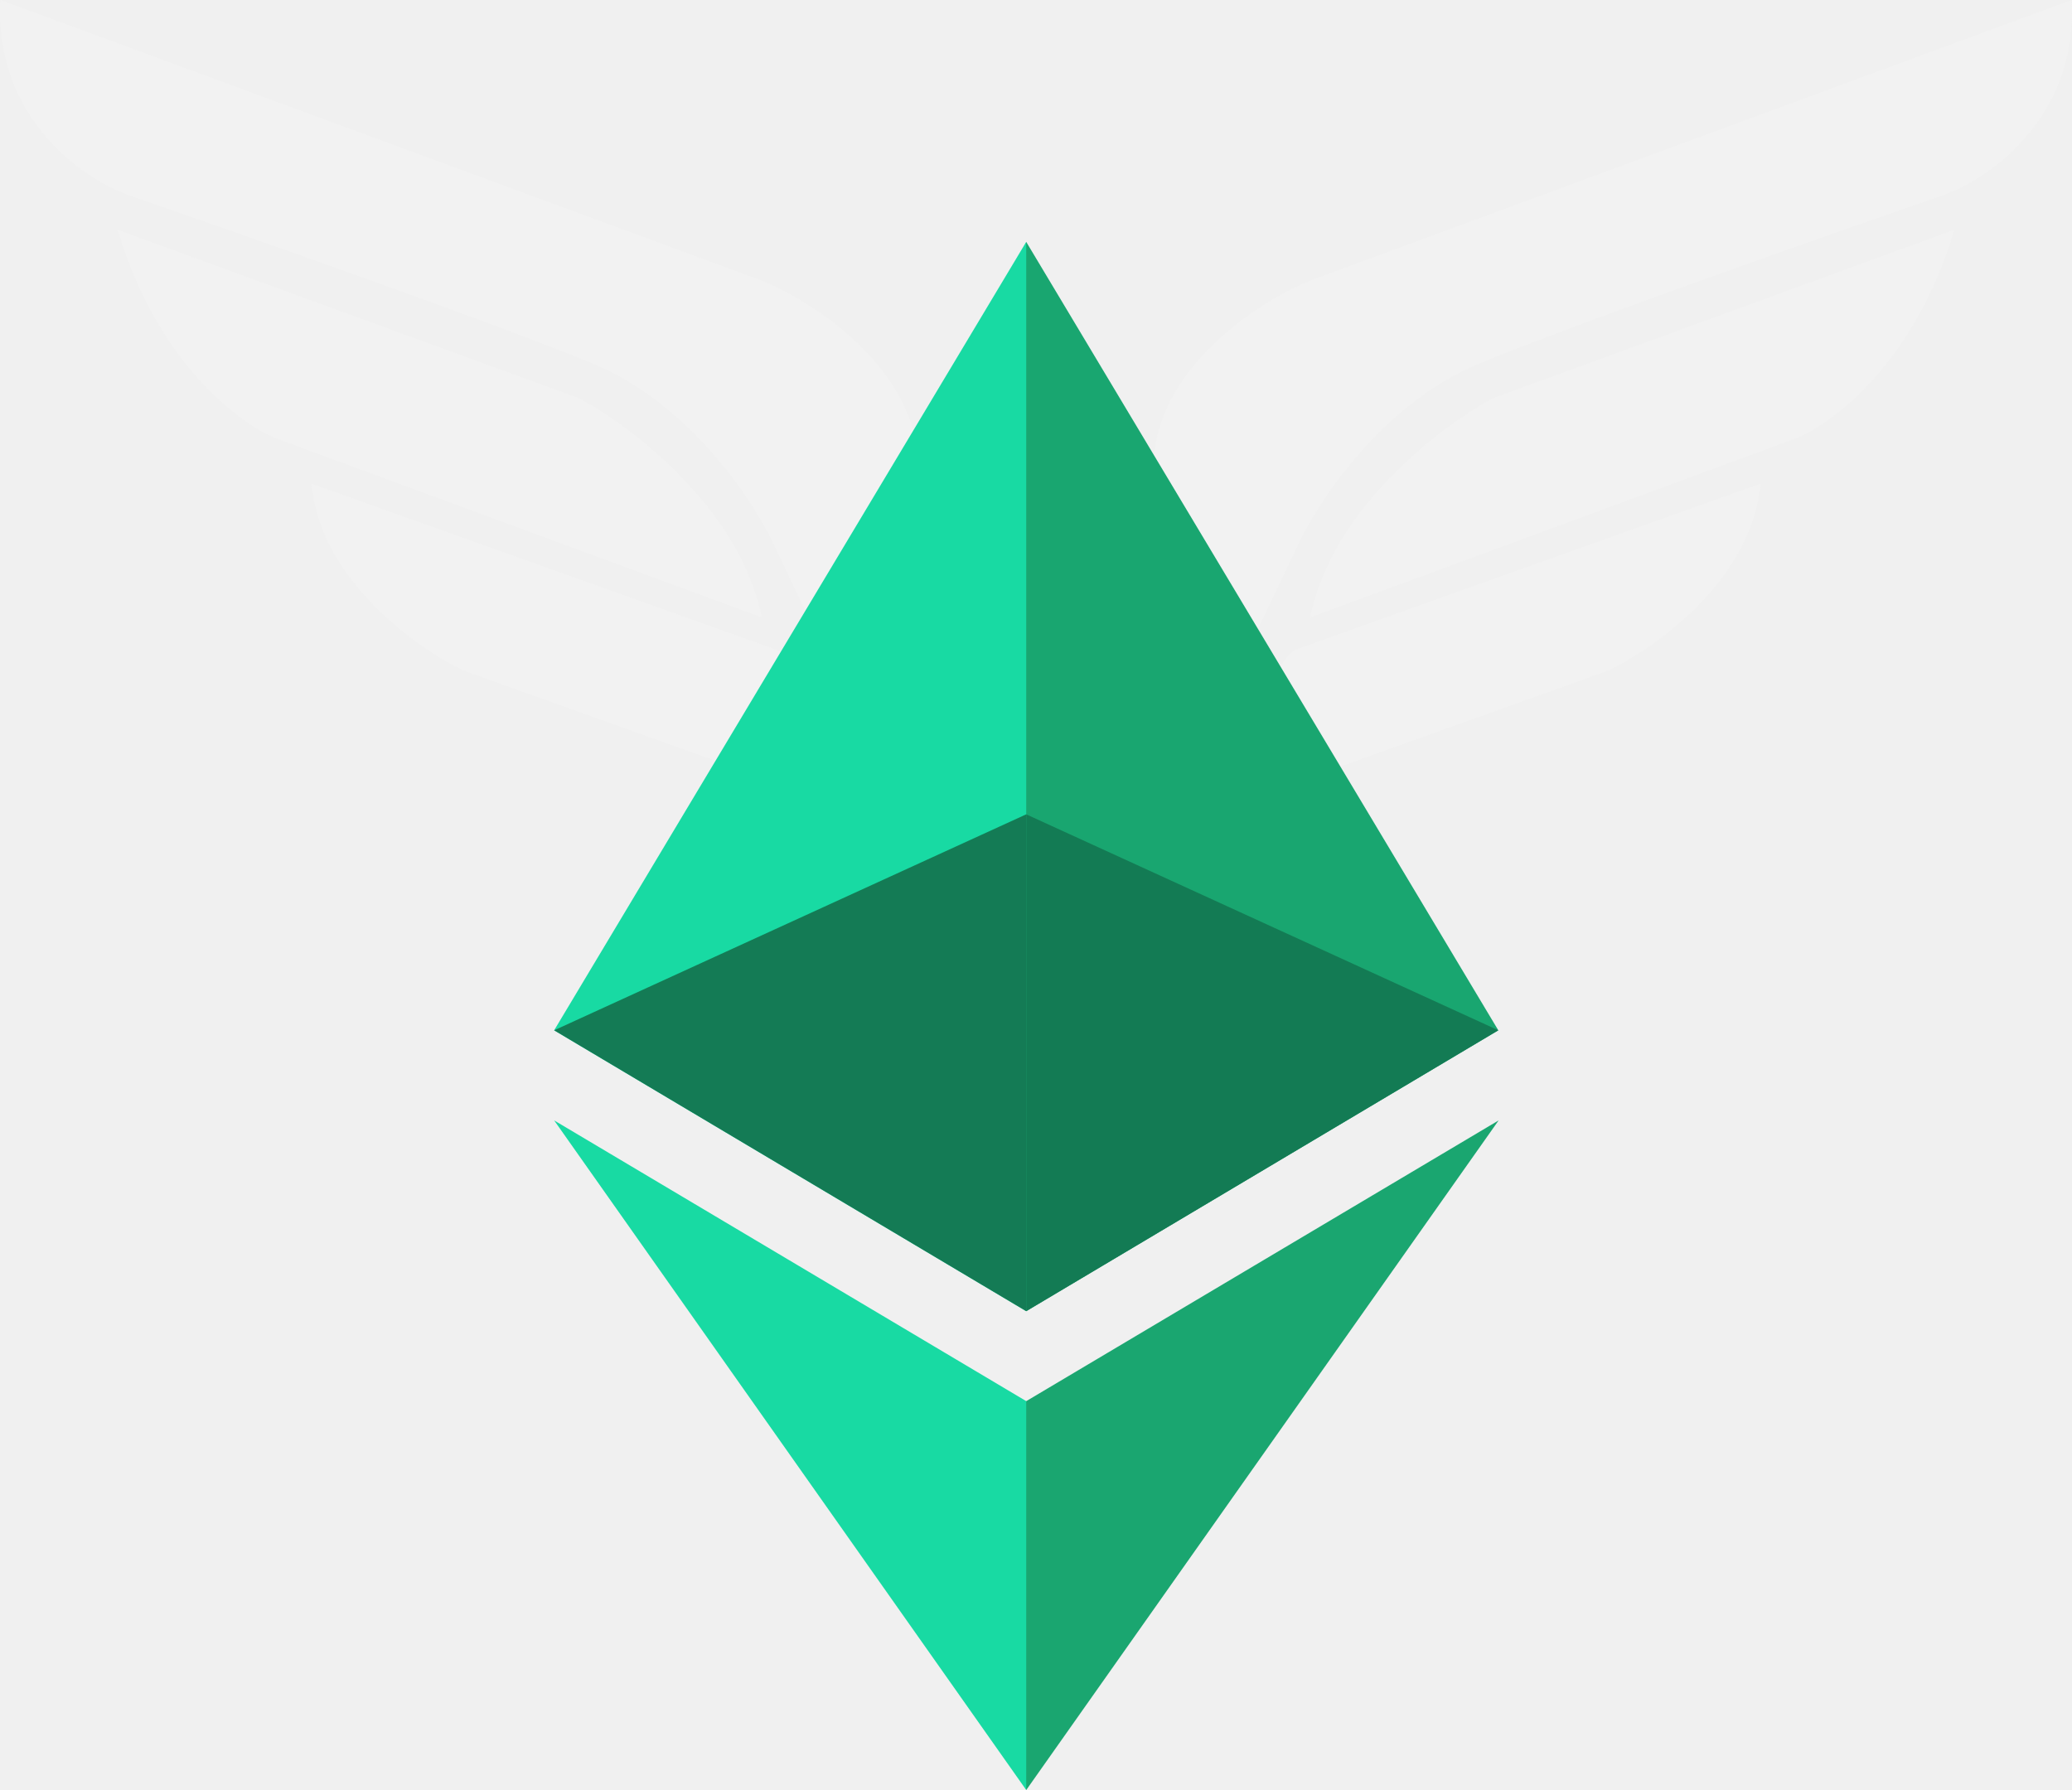
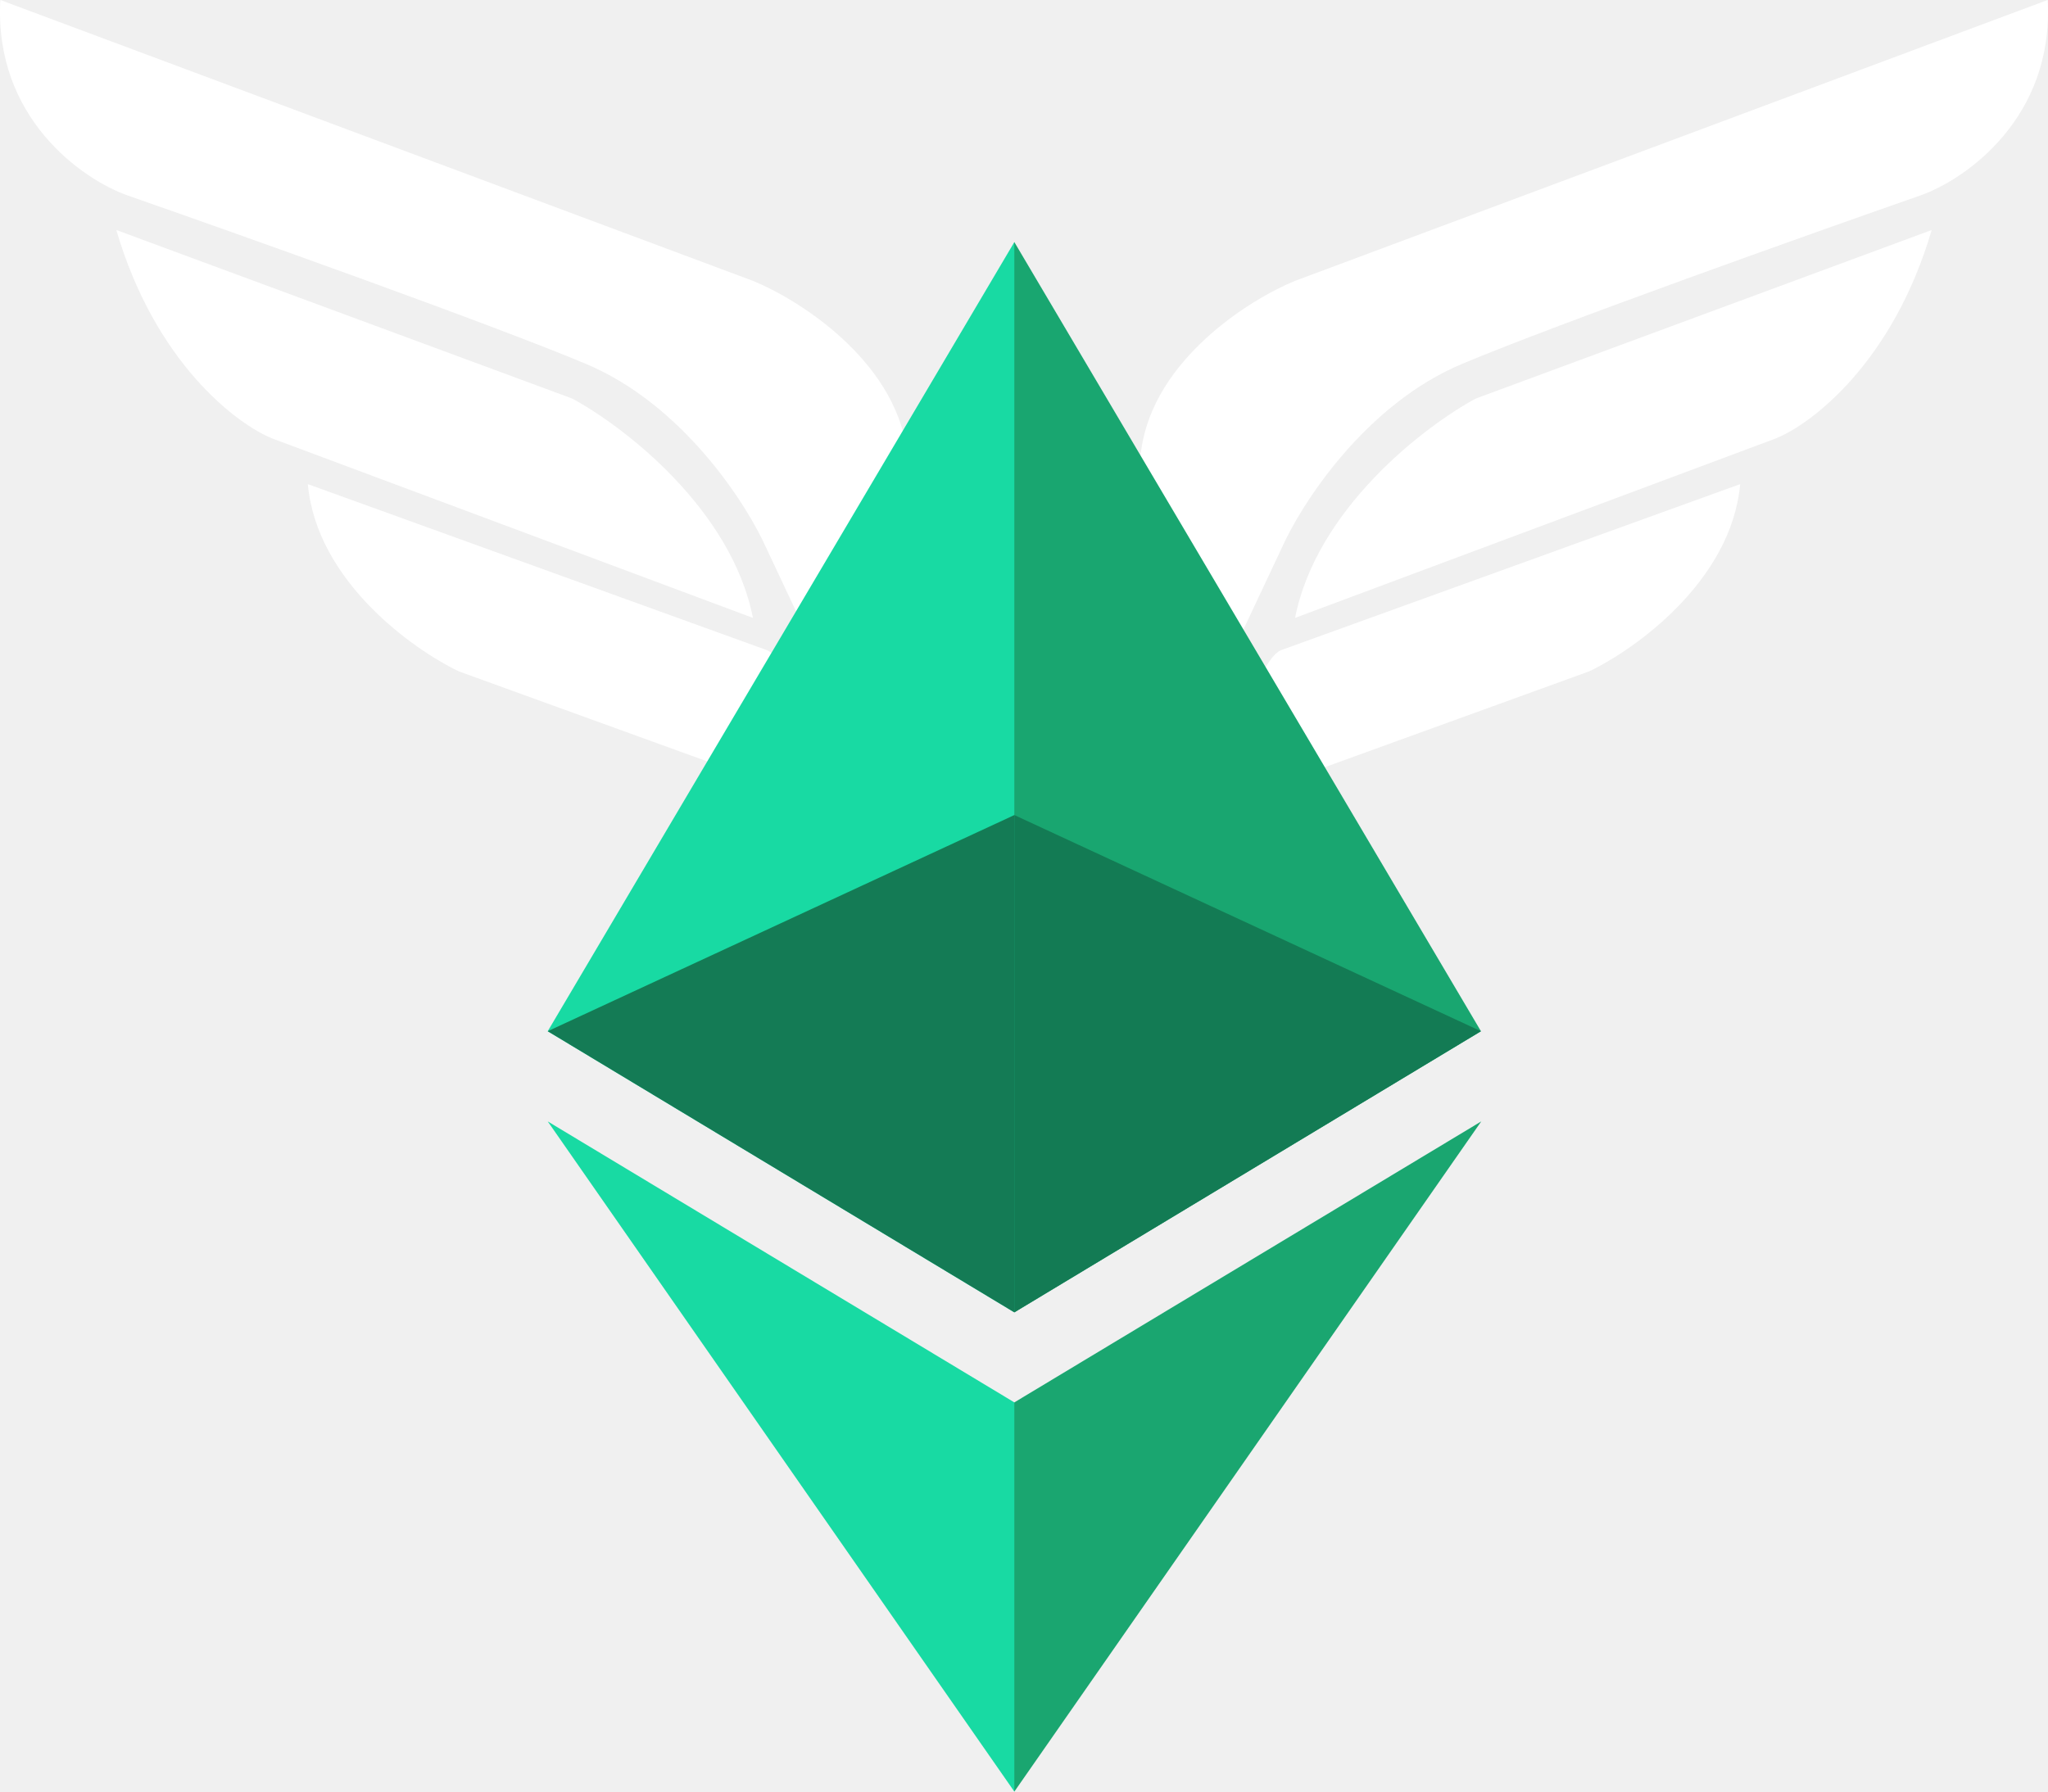
- <svg xmlns="http://www.w3.org/2000/svg" width="500" height="432" viewBox="0 0 500 432" fill="none">
-   <path d="M183.823 67.722L0.082 0C-1.498 28.379 20.059 43.213 31.035 47.083C58.476 56.543 119.283 77.913 142.992 87.716C166.701 97.52 182.287 121.47 187.116 132.219L232.558 227.676C229.704 196.932 224.523 130.027 221.362 108.355C218.201 86.684 195.019 72.237 183.823 67.722Z" fill="#F2F2F2" />
-   <path d="M139.699 96.101L28.401 55.468C37.884 87.458 57.817 102.336 66.598 105.776L183.823 148.989C178.555 122.674 152.212 102.766 139.699 96.101Z" fill="#F2F2F2" />
-   <path d="M187.116 156.728L75.159 116.74C77.267 139.959 100.624 156.513 112.039 161.888L207.532 196.072C203.361 187.472 194.492 168.983 192.385 163.823C190.277 158.663 187.994 156.943 187.116 156.728Z" fill="#F2F2F2" />
-   <path d="M316.177 67.722L499.918 0C501.498 28.379 479.941 43.213 468.965 47.083C441.524 56.543 380.717 77.913 357.008 87.716C333.299 97.52 317.713 121.47 312.884 132.219L267.442 227.676C270.296 196.932 275.477 130.027 278.638 108.355C281.799 86.684 304.981 72.237 316.177 67.722Z" fill="#F2F2F2" />
-   <path d="M360.301 96.101L471.599 55.468C462.116 87.458 442.183 102.336 433.402 105.776L316.177 148.989C321.445 122.674 347.788 102.766 360.301 96.101Z" fill="#F2F2F2" />
-   <path d="M312.884 156.728L424.841 116.74C422.733 139.959 399.376 156.513 387.961 161.888L292.468 196.072C296.639 187.472 305.508 168.983 307.615 163.823C309.723 158.663 312.006 156.943 312.884 156.728Z" fill="#F2F2F2" />
-   <path d="M247.642 58.378L245.153 66.892V313.939L247.642 316.439L361.561 248.654L247.642 58.378Z" fill="#19A670" />
-   <path d="M247.64 58.379L133.721 248.655L247.64 316.441V196.531V58.379Z" fill="#18DAA3" />
-   <path d="M247.647 338.153L246.245 339.874V427.878L247.647 432L361.635 270.402L247.647 338.153Z" fill="#1AA670" />
-   <path d="M247.643 431.999V338.151L133.724 270.4L247.643 431.999Z" fill="#18DAA3" />
-   <path d="M247.646 316.439L361.564 248.655L247.646 196.532V316.439Z" fill="#137B54" />
-   <path d="M133.724 248.654L247.641 316.439V196.531L133.724 248.654Z" fill="#147B55" />
+ <svg xmlns="http://www.w3.org/2000/svg" width="128" height="112" viewBox="0 0 128 112" fill="none">
+   <path d="M47.059 17.558L0.021 0C-0.384 7.357 5.135 11.203 7.945 12.207C14.97 14.659 30.537 20.2 36.606 22.741C42.675 25.283 46.665 31.492 47.902 34.279L59.535 59.027C58.804 51.056 57.478 33.711 56.668 28.092C55.859 22.474 49.925 18.728 47.059 17.558Z" fill="white" />
+   <path d="M35.763 24.915L7.271 14.38C9.698 22.674 14.801 26.532 17.049 27.423L47.059 38.627C45.71 31.804 38.966 26.643 35.763 24.915Z" fill="white" />
+   <path d="M47.902 40.633L19.241 30.266C19.78 36.286 25.76 40.578 28.682 41.971L53.128 50.834C52.06 48.604 49.79 43.81 49.25 42.473C48.711 41.135 48.126 40.689 47.902 40.633Z" fill="white" />
+   <path d="M80.941 17.558L127.979 0C128.384 7.357 122.865 11.203 120.055 12.207C113.03 14.659 97.463 20.2 91.394 22.741C85.325 25.283 81.335 31.492 80.098 34.279L68.466 59.027C69.196 51.056 70.522 33.711 71.332 28.092C72.141 22.474 78.075 18.728 80.941 17.558Z" fill="white" />
+   <path d="M92.237 24.915L120.729 14.38C118.302 22.674 113.199 26.532 110.951 27.423L80.941 38.627C82.29 31.804 89.034 26.643 92.237 24.915Z" fill="white" />
+   <path d="M80.098 40.633L108.759 30.266C108.22 36.286 102.24 40.578 99.318 41.971L74.872 50.834C75.94 48.604 78.21 43.81 78.75 42.473C79.289 41.135 79.874 40.689 80.098 40.633Z" fill="white" />
+   <path d="M63.397 15.135L62.76 17.342V81.392L63.397 82.04L92.56 64.466L63.397 15.135Z" fill="#19A670" />
+   <path d="M63.396 15.135L34.233 64.466L63.396 82.04V50.953V15.135Z" fill="#18DAA3" />
+   <path d="M63.397 87.669L63.038 88.115V110.931L63.397 112L92.578 70.104L63.397 87.669Z" fill="#1AA670" />
+   <path d="M63.396 112V87.669L34.233 70.104L63.396 112Z" fill="#18DAA3" />
+   <path d="M63.398 82.04L92.561 64.466L63.398 50.953V82.04Z" fill="#137B54" />
+   <path d="M34.233 64.466L63.396 82.04V50.953L34.233 64.466Z" fill="#147B55" />
</svg>
